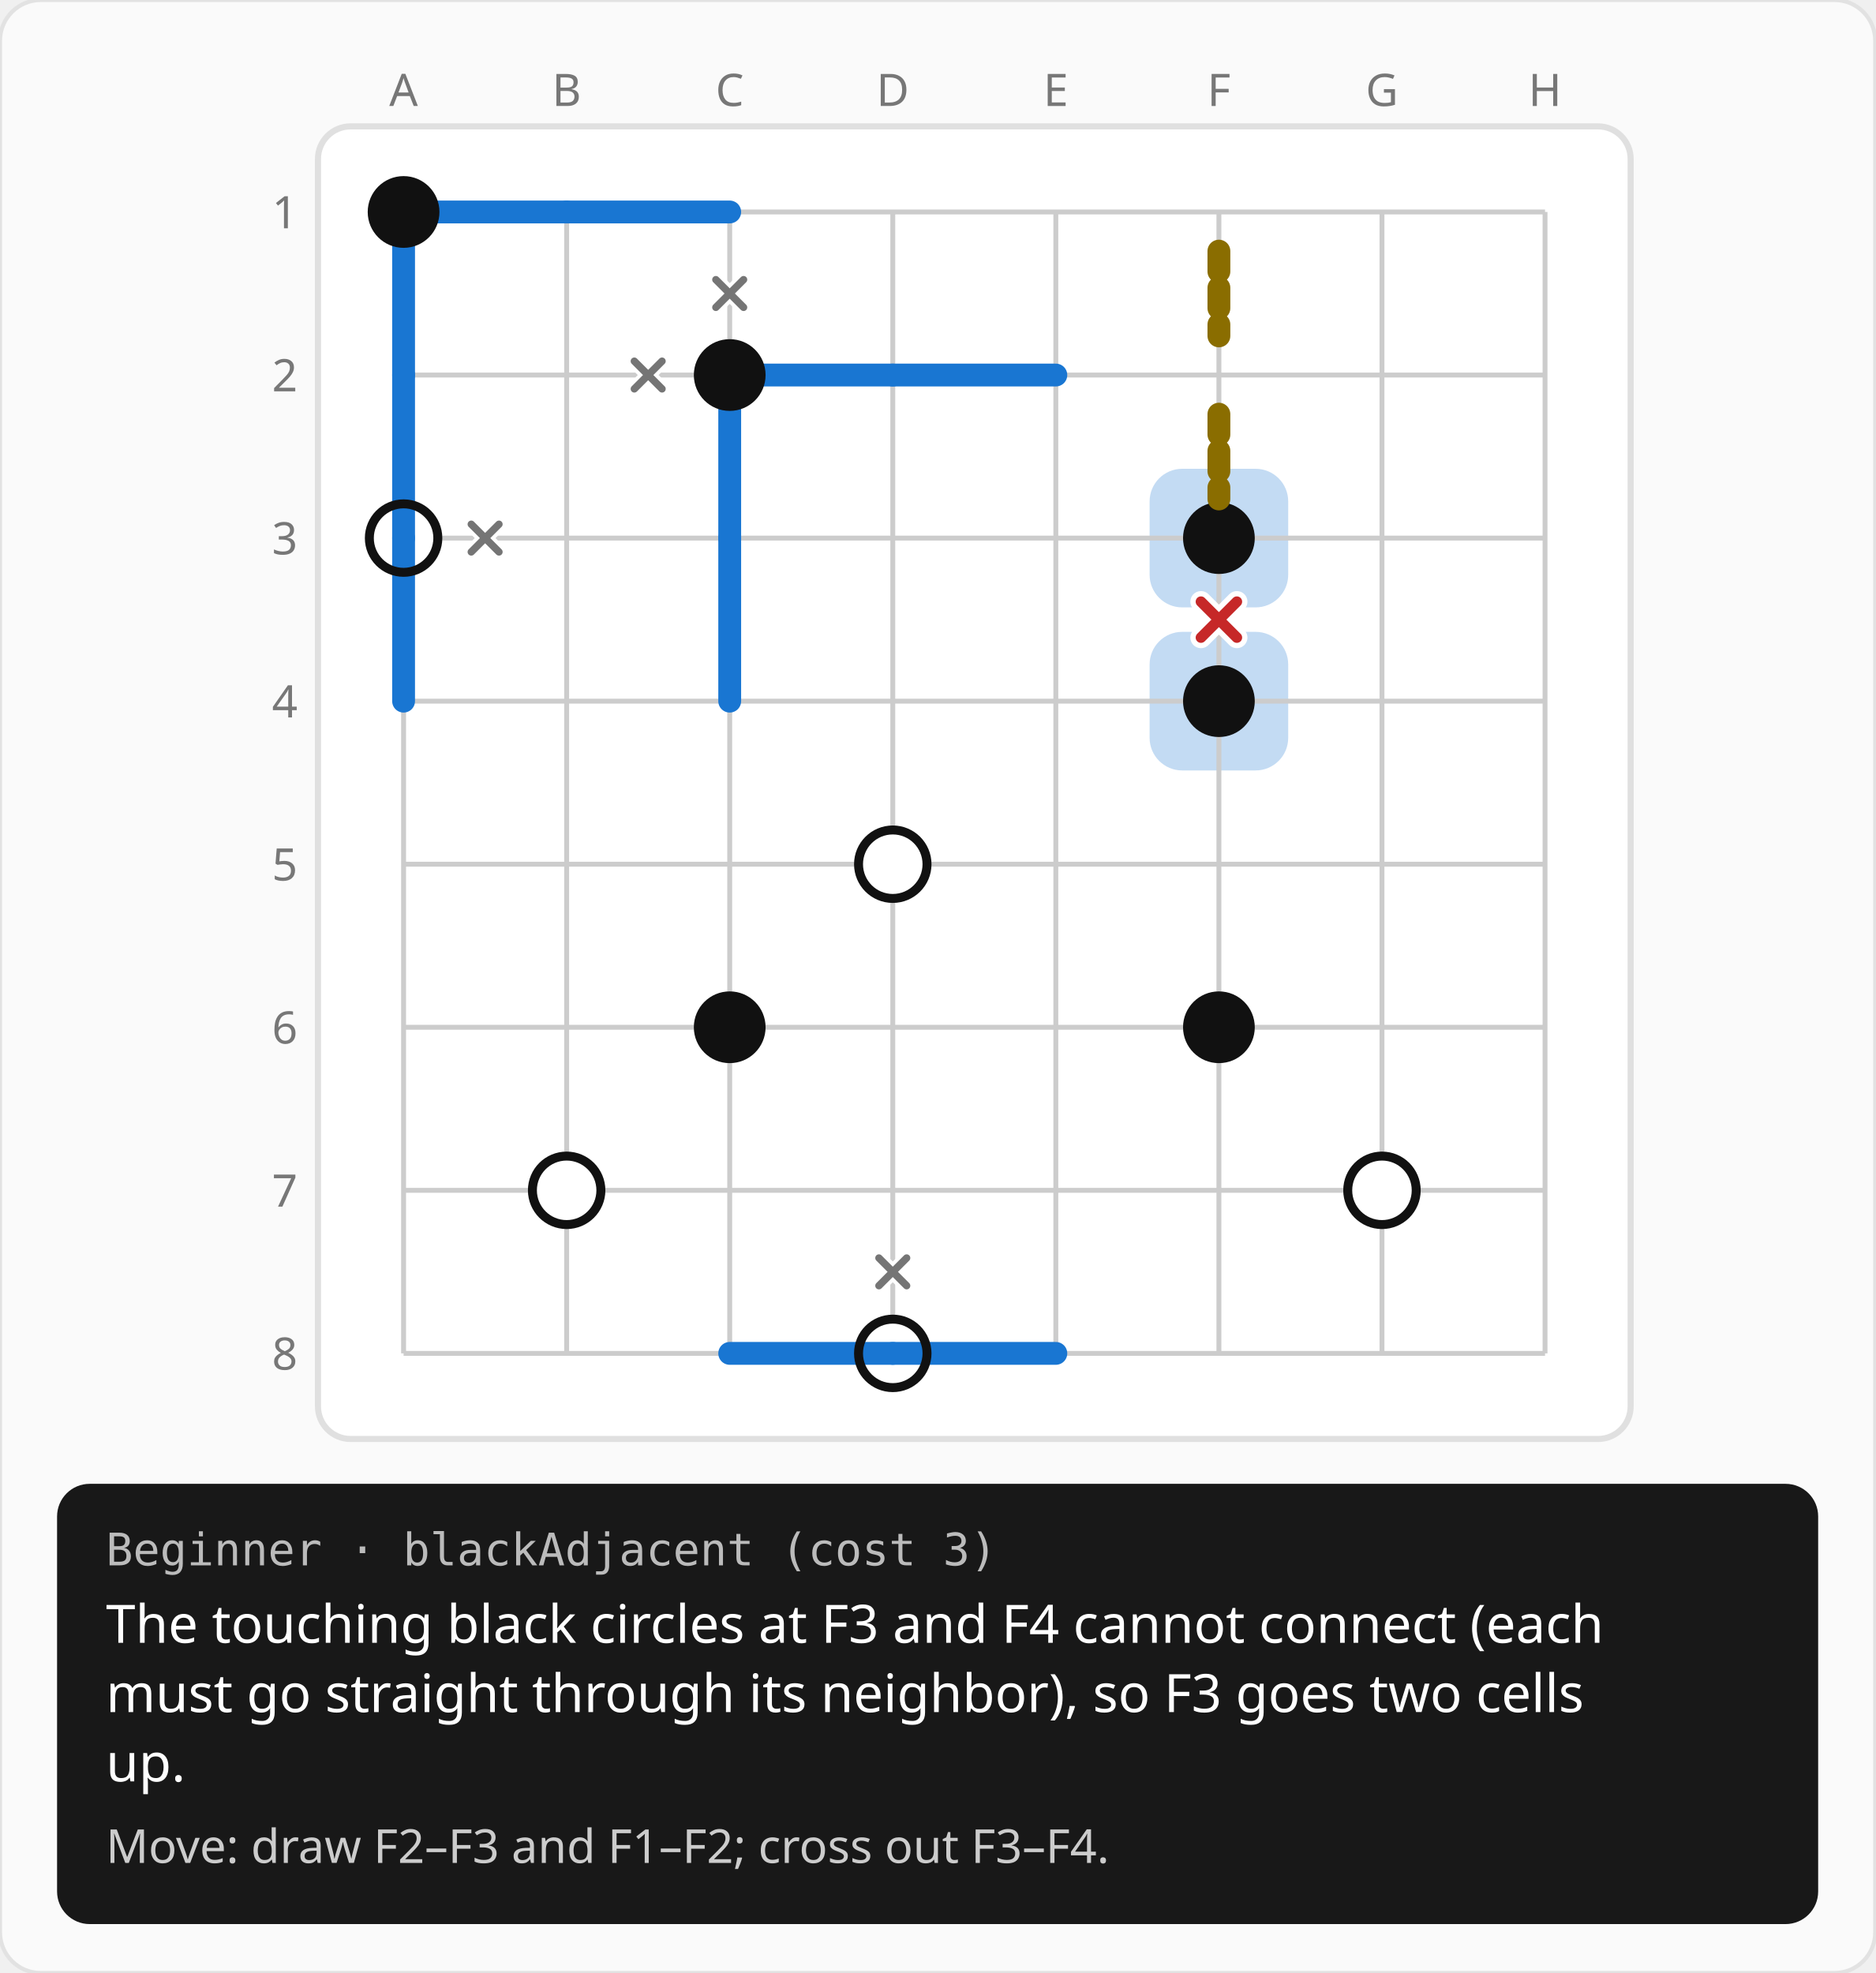
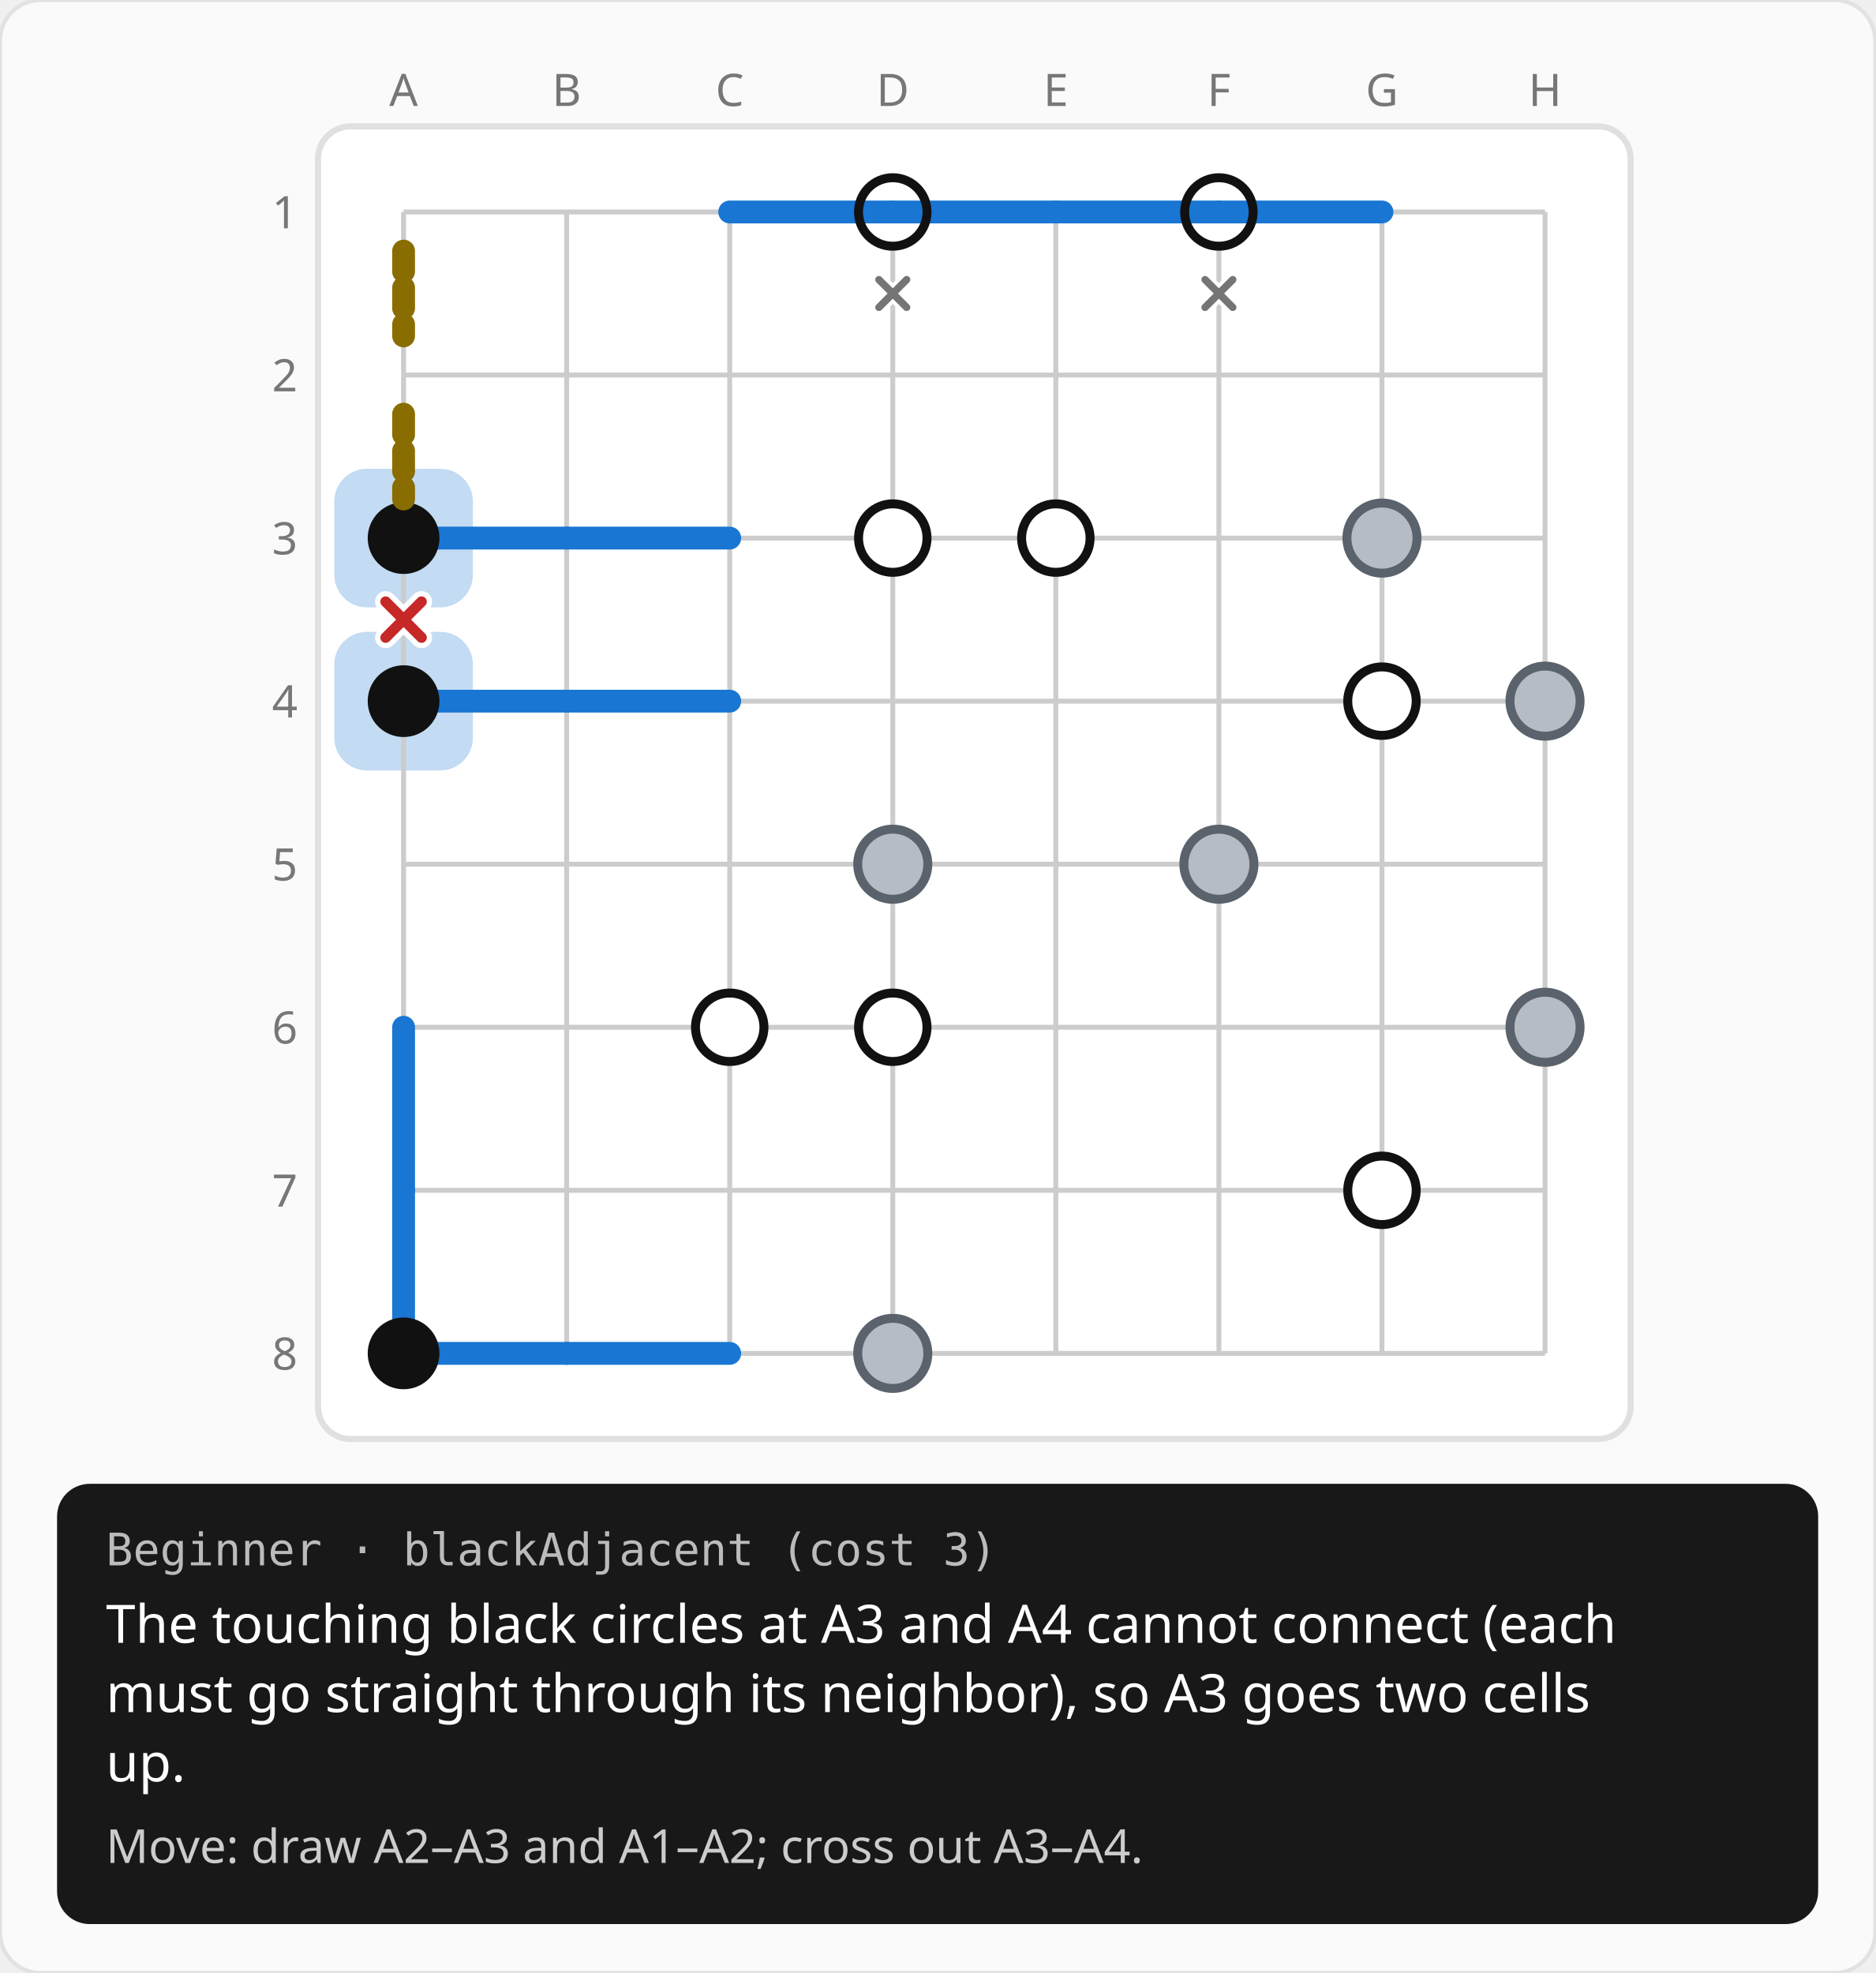
<svg xmlns="http://www.w3.org/2000/svg" width="460" height="484" viewBox="0 0 460 484">
  <rect width="460" height="484" rx="10" fill="#fafafa" stroke="#e2e2e2" />
  <defs>
    <pattern id="hatch" width="8" height="8" patternUnits="userSpaceOnUse" patternTransform="rotate(45)">
      <line x1="0" y1="0" x2="0" y2="8" stroke="#d55e00" stroke-width="3" opacity="0.55" />
    </pattern>
  </defs>
  <g transform="translate(59 12)">
    <text x="40" y="14" fill="#777777" font-size="11" font-family="system-ui, sans-serif" text-anchor="middle">A</text>
    <text x="80" y="14" fill="#777777" font-size="11" font-family="system-ui, sans-serif" text-anchor="middle">B</text>
    <text x="120" y="14" fill="#777777" font-size="11" font-family="system-ui, sans-serif" text-anchor="middle">C</text>
    <text x="160" y="14" fill="#777777" font-size="11" font-family="system-ui, sans-serif" text-anchor="middle">D</text>
    <text x="200" y="14" fill="#777777" font-size="11" font-family="system-ui, sans-serif" text-anchor="middle">E</text>
    <text x="240" y="14" fill="#777777" font-size="11" font-family="system-ui, sans-serif" text-anchor="middle">F</text>
    <text x="280" y="14" fill="#777777" font-size="11" font-family="system-ui, sans-serif" text-anchor="middle">G</text>
    <text x="320" y="14" fill="#777777" font-size="11" font-family="system-ui, sans-serif" text-anchor="middle">H</text>
    <text x="14" y="44" fill="#777777" font-size="11" font-family="system-ui, sans-serif" text-anchor="end">1</text>
    <text x="14" y="84" fill="#777777" font-size="11" font-family="system-ui, sans-serif" text-anchor="end">2</text>
    <text x="14" y="124" fill="#777777" font-size="11" font-family="system-ui, sans-serif" text-anchor="end">3</text>
    <text x="14" y="164" fill="#777777" font-size="11" font-family="system-ui, sans-serif" text-anchor="end">4</text>
    <text x="14" y="204" fill="#777777" font-size="11" font-family="system-ui, sans-serif" text-anchor="end">5</text>
    <text x="14" y="244" fill="#777777" font-size="11" font-family="system-ui, sans-serif" text-anchor="end">6</text>
    <text x="14" y="284" fill="#777777" font-size="11" font-family="system-ui, sans-serif" text-anchor="end">7</text>
    <text x="14" y="324" fill="#777777" font-size="11" font-family="system-ui, sans-serif" text-anchor="end">8</text>
    <g transform="translate(18 18)">
      <rect x="1" y="1" width="322" height="322" rx="8" fill="#ffffff" stroke="#e0e0e0" stroke-width="1.5" />
-       <rect x="205" y="85" width="34" height="34" rx="8" fill="rgba(25,118,210,0.26)" />
-       <rect x="205" y="125" width="34" height="34" rx="8" fill="rgba(25,118,210,0.26)" />
+       <rect x="5" y="85" width="34" height="34" rx="8" fill="rgba(25,118,210,0.26)" />
+       <rect x="5" y="125" width="34" height="34" rx="8" fill="rgba(25,118,210,0.26)" />
      <line x1="22" y1="22" x2="302" y2="22" stroke="#cccccc" stroke-width="1.2" />
      <line x1="22" y1="62" x2="302" y2="62" stroke="#cccccc" stroke-width="1.2" />
      <line x1="22" y1="102" x2="302" y2="102" stroke="#cccccc" stroke-width="1.2" />
      <line x1="22" y1="142" x2="302" y2="142" stroke="#cccccc" stroke-width="1.2" />
      <line x1="22" y1="182" x2="302" y2="182" stroke="#cccccc" stroke-width="1.2" />
      <line x1="22" y1="222" x2="302" y2="222" stroke="#cccccc" stroke-width="1.2" />
      <line x1="22" y1="262" x2="302" y2="262" stroke="#cccccc" stroke-width="1.2" />
      <line x1="22" y1="302" x2="302" y2="302" stroke="#cccccc" stroke-width="1.2" />
      <line x1="22" y1="22" x2="22" y2="302" stroke="#cccccc" stroke-width="1.2" />
      <line x1="62" y1="22" x2="62" y2="302" stroke="#cccccc" stroke-width="1.2" />
      <line x1="102" y1="22" x2="102" y2="302" stroke="#cccccc" stroke-width="1.2" />
      <line x1="142" y1="22" x2="142" y2="302" stroke="#cccccc" stroke-width="1.2" />
      <line x1="182" y1="22" x2="182" y2="302" stroke="#cccccc" stroke-width="1.2" />
      <line x1="222" y1="22" x2="222" y2="302" stroke="#cccccc" stroke-width="1.2" />
      <line x1="262" y1="22" x2="262" y2="302" stroke="#cccccc" stroke-width="1.2" />
      <line x1="302" y1="22" x2="302" y2="302" stroke="#cccccc" stroke-width="1.2" />
-       <circle cx="22" cy="102" r="8.4" fill="#ffffff" />
-       <circle cx="142" cy="182" r="8.4" fill="#ffffff" />
-       <circle cx="62" cy="262" r="8.4" fill="#ffffff" />
+       <circle cx="142" cy="22" r="8.4" fill="#ffffff" />
+       <circle cx="222" cy="22" r="8.4" fill="#ffffff" />
+       <circle cx="142" cy="102" r="8.4" fill="#ffffff" />
+       <circle cx="182" cy="102" r="8.4" fill="#ffffff" />
+       <circle cx="262" cy="102" r="8.6" fill="#b6bcc4" />
+       <circle cx="262" cy="142" r="8.4" fill="#ffffff" />
+       <circle cx="302" cy="142" r="8.6" fill="#b6bcc4" />
+       <circle cx="142" cy="182" r="8.6" fill="#b6bcc4" />
+       <circle cx="222" cy="182" r="8.6" fill="#b6bcc4" />
+       <circle cx="102" cy="222" r="8.4" fill="#ffffff" />
+       <circle cx="142" cy="222" r="8.4" fill="#ffffff" />
+       <circle cx="302" cy="222" r="8.6" fill="#b6bcc4" />
      <circle cx="262" cy="262" r="8.4" fill="#ffffff" />
-       <circle cx="142" cy="302" r="8.4" fill="#ffffff" />
-       <line x1="22" y1="22" x2="62" y2="22" stroke="#1976d2" stroke-width="5.6" stroke-linecap="round" />
-       <line x1="22" y1="22" x2="22" y2="62" stroke="#1976d2" stroke-width="5.6" stroke-linecap="round" />
-       <line x1="62" y1="22" x2="102" y2="22" stroke="#1976d2" stroke-width="5.6" stroke-linecap="round" />
-       <line x1="22" y1="62" x2="22" y2="102" stroke="#1976d2" stroke-width="5.6" stroke-linecap="round" />
-       <line x1="102" y1="62" x2="142" y2="62" stroke="#1976d2" stroke-width="5.6" stroke-linecap="round" />
-       <line x1="102" y1="62" x2="102" y2="102" stroke="#1976d2" stroke-width="5.6" stroke-linecap="round" />
-       <line x1="142" y1="62" x2="182" y2="62" stroke="#1976d2" stroke-width="5.6" stroke-linecap="round" />
-       <line x1="22" y1="102" x2="22" y2="142" stroke="#1976d2" stroke-width="5.6" stroke-linecap="round" />
-       <line x1="102" y1="102" x2="102" y2="142" stroke="#1976d2" stroke-width="5.6" stroke-linecap="round" />
-       <line x1="102" y1="302" x2="142" y2="302" stroke="#1976d2" stroke-width="5.6" stroke-linecap="round" />
-       <line x1="142" y1="302" x2="182" y2="302" stroke="#1976d2" stroke-width="5.6" stroke-linecap="round" />
-       <circle cx="22" cy="22" r="8.8" fill="#111111" />
-       <circle cx="102" cy="62" r="8.8" fill="#111111" />
-       <circle cx="22" cy="102" r="8.4" fill="none" stroke="#111111" stroke-width="2.2" />
-       <circle cx="222" cy="102" r="8.8" fill="#111111" />
-       <circle cx="222" cy="142" r="8.8" fill="#111111" />
-       <circle cx="142" cy="182" r="8.4" fill="none" stroke="#111111" stroke-width="2.2" />
-       <circle cx="102" cy="222" r="8.8" fill="#111111" />
-       <circle cx="222" cy="222" r="8.8" fill="#111111" />
-       <circle cx="62" cy="262" r="8.4" fill="none" stroke="#111111" stroke-width="2.2" />
+       <circle cx="142" cy="302" r="8.6" fill="#b6bcc4" />
+       <line x1="102" y1="22" x2="142" y2="22" stroke="#1976d2" stroke-width="5.6" stroke-linecap="round" />
+       <line x1="142" y1="22" x2="182" y2="22" stroke="#1976d2" stroke-width="5.6" stroke-linecap="round" />
+       <line x1="182" y1="22" x2="222" y2="22" stroke="#1976d2" stroke-width="5.6" stroke-linecap="round" />
+       <line x1="222" y1="22" x2="262" y2="22" stroke="#1976d2" stroke-width="5.6" stroke-linecap="round" />
+       <line x1="22" y1="102" x2="62" y2="102" stroke="#1976d2" stroke-width="5.6" stroke-linecap="round" />
+       <line x1="62" y1="102" x2="102" y2="102" stroke="#1976d2" stroke-width="5.6" stroke-linecap="round" />
+       <line x1="22" y1="142" x2="62" y2="142" stroke="#1976d2" stroke-width="5.6" stroke-linecap="round" />
+       <line x1="62" y1="142" x2="102" y2="142" stroke="#1976d2" stroke-width="5.6" stroke-linecap="round" />
+       <line x1="22" y1="222" x2="22" y2="262" stroke="#1976d2" stroke-width="5.6" stroke-linecap="round" />
+       <line x1="22" y1="262" x2="22" y2="302" stroke="#1976d2" stroke-width="5.6" stroke-linecap="round" />
+       <line x1="22" y1="302" x2="62" y2="302" stroke="#1976d2" stroke-width="5.6" stroke-linecap="round" />
+       <line x1="62" y1="302" x2="102" y2="302" stroke="#1976d2" stroke-width="5.6" stroke-linecap="round" />
+       <circle cx="142" cy="22" r="8.4" fill="none" stroke="#111111" stroke-width="2.2" />
+       <circle cx="222" cy="22" r="8.4" fill="none" stroke="#111111" stroke-width="2.2" />
+       <circle cx="22" cy="102" r="8.8" fill="#111111" />
+       <circle cx="142" cy="102" r="8.4" fill="none" stroke="#111111" stroke-width="2.2" />
+       <circle cx="182" cy="102" r="8.4" fill="none" stroke="#111111" stroke-width="2.2" />
+       <circle cx="262" cy="102" r="8.6" fill="none" stroke="#5a626c" stroke-width="2.2" />
+       <circle cx="22" cy="142" r="8.8" fill="#111111" />
+       <circle cx="262" cy="142" r="8.4" fill="none" stroke="#111111" stroke-width="2.2" />
+       <circle cx="302" cy="142" r="8.6" fill="none" stroke="#5a626c" stroke-width="2.2" />
+       <circle cx="142" cy="182" r="8.6" fill="none" stroke="#5a626c" stroke-width="2.2" />
+       <circle cx="222" cy="182" r="8.6" fill="none" stroke="#5a626c" stroke-width="2.2" />
+       <circle cx="102" cy="222" r="8.4" fill="none" stroke="#111111" stroke-width="2.2" />
+       <circle cx="142" cy="222" r="8.4" fill="none" stroke="#111111" stroke-width="2.2" />
+       <circle cx="302" cy="222" r="8.6" fill="none" stroke="#5a626c" stroke-width="2.2" />
      <circle cx="262" cy="262" r="8.4" fill="none" stroke="#111111" stroke-width="2.2" />
-       <circle cx="142" cy="302" r="8.4" fill="none" stroke="#111111" stroke-width="2.2" />
-       <path d="M98.6 38.6L105.4 45.4M98.6 45.4L105.4 38.6" stroke="#ffffff" stroke-width="3.6" stroke-linecap="round" />
-       <path d="M98.6 38.6L105.4 45.4M98.6 45.4L105.4 38.6" stroke="#757575" stroke-width="1.8" stroke-linecap="round" />
-       <path d="M78.6 58.6L85.4 65.4M78.6 65.4L85.4 58.6" stroke="#ffffff" stroke-width="3.6" stroke-linecap="round" />
-       <path d="M78.6 58.6L85.4 65.4M78.6 65.4L85.4 58.6" stroke="#757575" stroke-width="1.8" stroke-linecap="round" />
-       <path d="M38.6 98.6L45.4 105.4M38.6 105.4L45.4 98.6" stroke="#ffffff" stroke-width="3.6" stroke-linecap="round" />
-       <path d="M38.6 98.6L45.4 105.4M38.6 105.4L45.4 98.6" stroke="#757575" stroke-width="1.8" stroke-linecap="round" />
-       <path d="M138.6 278.6L145.4 285.4M138.6 285.4L145.4 278.6" stroke="#ffffff" stroke-width="3.6" stroke-linecap="round" />
-       <path d="M138.6 278.6L145.4 285.4M138.6 285.4L145.4 278.6" stroke="#757575" stroke-width="1.8" stroke-linecap="round" />
-       <line x1="222" y1="71.6" x2="222" y2="92.4" stroke="#8a6d00" stroke-width="5.6" stroke-linecap="round" stroke-dasharray="5 4" />
-       <line x1="222" y1="31.6" x2="222" y2="52.4" stroke="#8a6d00" stroke-width="5.6" stroke-linecap="round" stroke-dasharray="5 4" />
-       <path d="M217.6 117.6L226.4 126.4M217.6 126.4L226.4 117.6" stroke="#ffffff" stroke-width="5.2" stroke-linecap="round" />
-       <path d="M217.6 117.6L226.4 126.4M217.6 126.4L226.4 117.6" stroke="#c62828" stroke-width="2.6" stroke-linecap="round" />
+       <circle cx="22" cy="302" r="8.8" fill="#111111" />
+       <circle cx="142" cy="302" r="8.6" fill="none" stroke="#5a626c" stroke-width="2.2" />
+       <path d="M138.6 38.6L145.4 45.4M138.6 45.4L145.4 38.6" stroke="#ffffff" stroke-width="3.6" stroke-linecap="round" />
+       <path d="M138.6 38.6L145.4 45.4M138.6 45.4L145.4 38.6" stroke="#757575" stroke-width="1.8" stroke-linecap="round" />
+       <path d="M218.6 38.6L225.4 45.4M218.6 45.4L225.4 38.6" stroke="#ffffff" stroke-width="3.6" stroke-linecap="round" />
+       <path d="M218.6 38.6L225.4 45.4M218.6 45.4L225.4 38.6" stroke="#757575" stroke-width="1.8" stroke-linecap="round" />
+       <line x1="22" y1="71.6" x2="22" y2="92.4" stroke="#8a6d00" stroke-width="5.6" stroke-linecap="round" stroke-dasharray="5 4" />
+       <line x1="22" y1="31.6" x2="22" y2="52.4" stroke="#8a6d00" stroke-width="5.6" stroke-linecap="round" stroke-dasharray="5 4" />
+       <path d="M17.6 117.6L26.4 126.4M17.6 126.4L26.4 117.6" stroke="#ffffff" stroke-width="5.2" stroke-linecap="round" />
+       <path d="M17.6 117.6L26.4 126.4M17.6 126.4L26.4 117.6" stroke="#c62828" stroke-width="2.6" stroke-linecap="round" />
    </g>
  </g>
  <rect x="14" y="364" width="432" height="108" rx="8" fill="#181818" />
  <text x="26" y="384" fill="#bbbbbb" font-size="11" font-family="ui-monospace, Menlo, monospace">Beginner · blackAdjacent (cost 3)</text>
-   <text x="26" y="403" fill="#ffffff" font-size="13" font-family="system-ui, sans-serif">The touching black circles at F3 and F4 cannot connect (each</text>
-   <text x="26" y="420" fill="#ffffff" font-size="13" font-family="system-ui, sans-serif">must go straight through its neighbor), so F3 goes two cells</text>
+   <text x="26" y="403" fill="#ffffff" font-size="13" font-family="system-ui, sans-serif">The touching black circles at A3 and A4 cannot connect (each</text>
+   <text x="26" y="420" fill="#ffffff" font-size="13" font-family="system-ui, sans-serif">must go straight through its neighbor), so A3 goes two cells</text>
  <text x="26" y="437" fill="#ffffff" font-size="13" font-family="system-ui, sans-serif">up.</text>
-   <text x="26" y="457" fill="#cccccc" font-size="11.5" font-family="system-ui, sans-serif">Move: draw F2–F3 and F1–F2; cross out F3–F4.</text>
+   <text x="26" y="457" fill="#cccccc" font-size="11.5" font-family="system-ui, sans-serif">Move: draw A2–A3 and A1–A2; cross out A3–A4.</text>
</svg>
